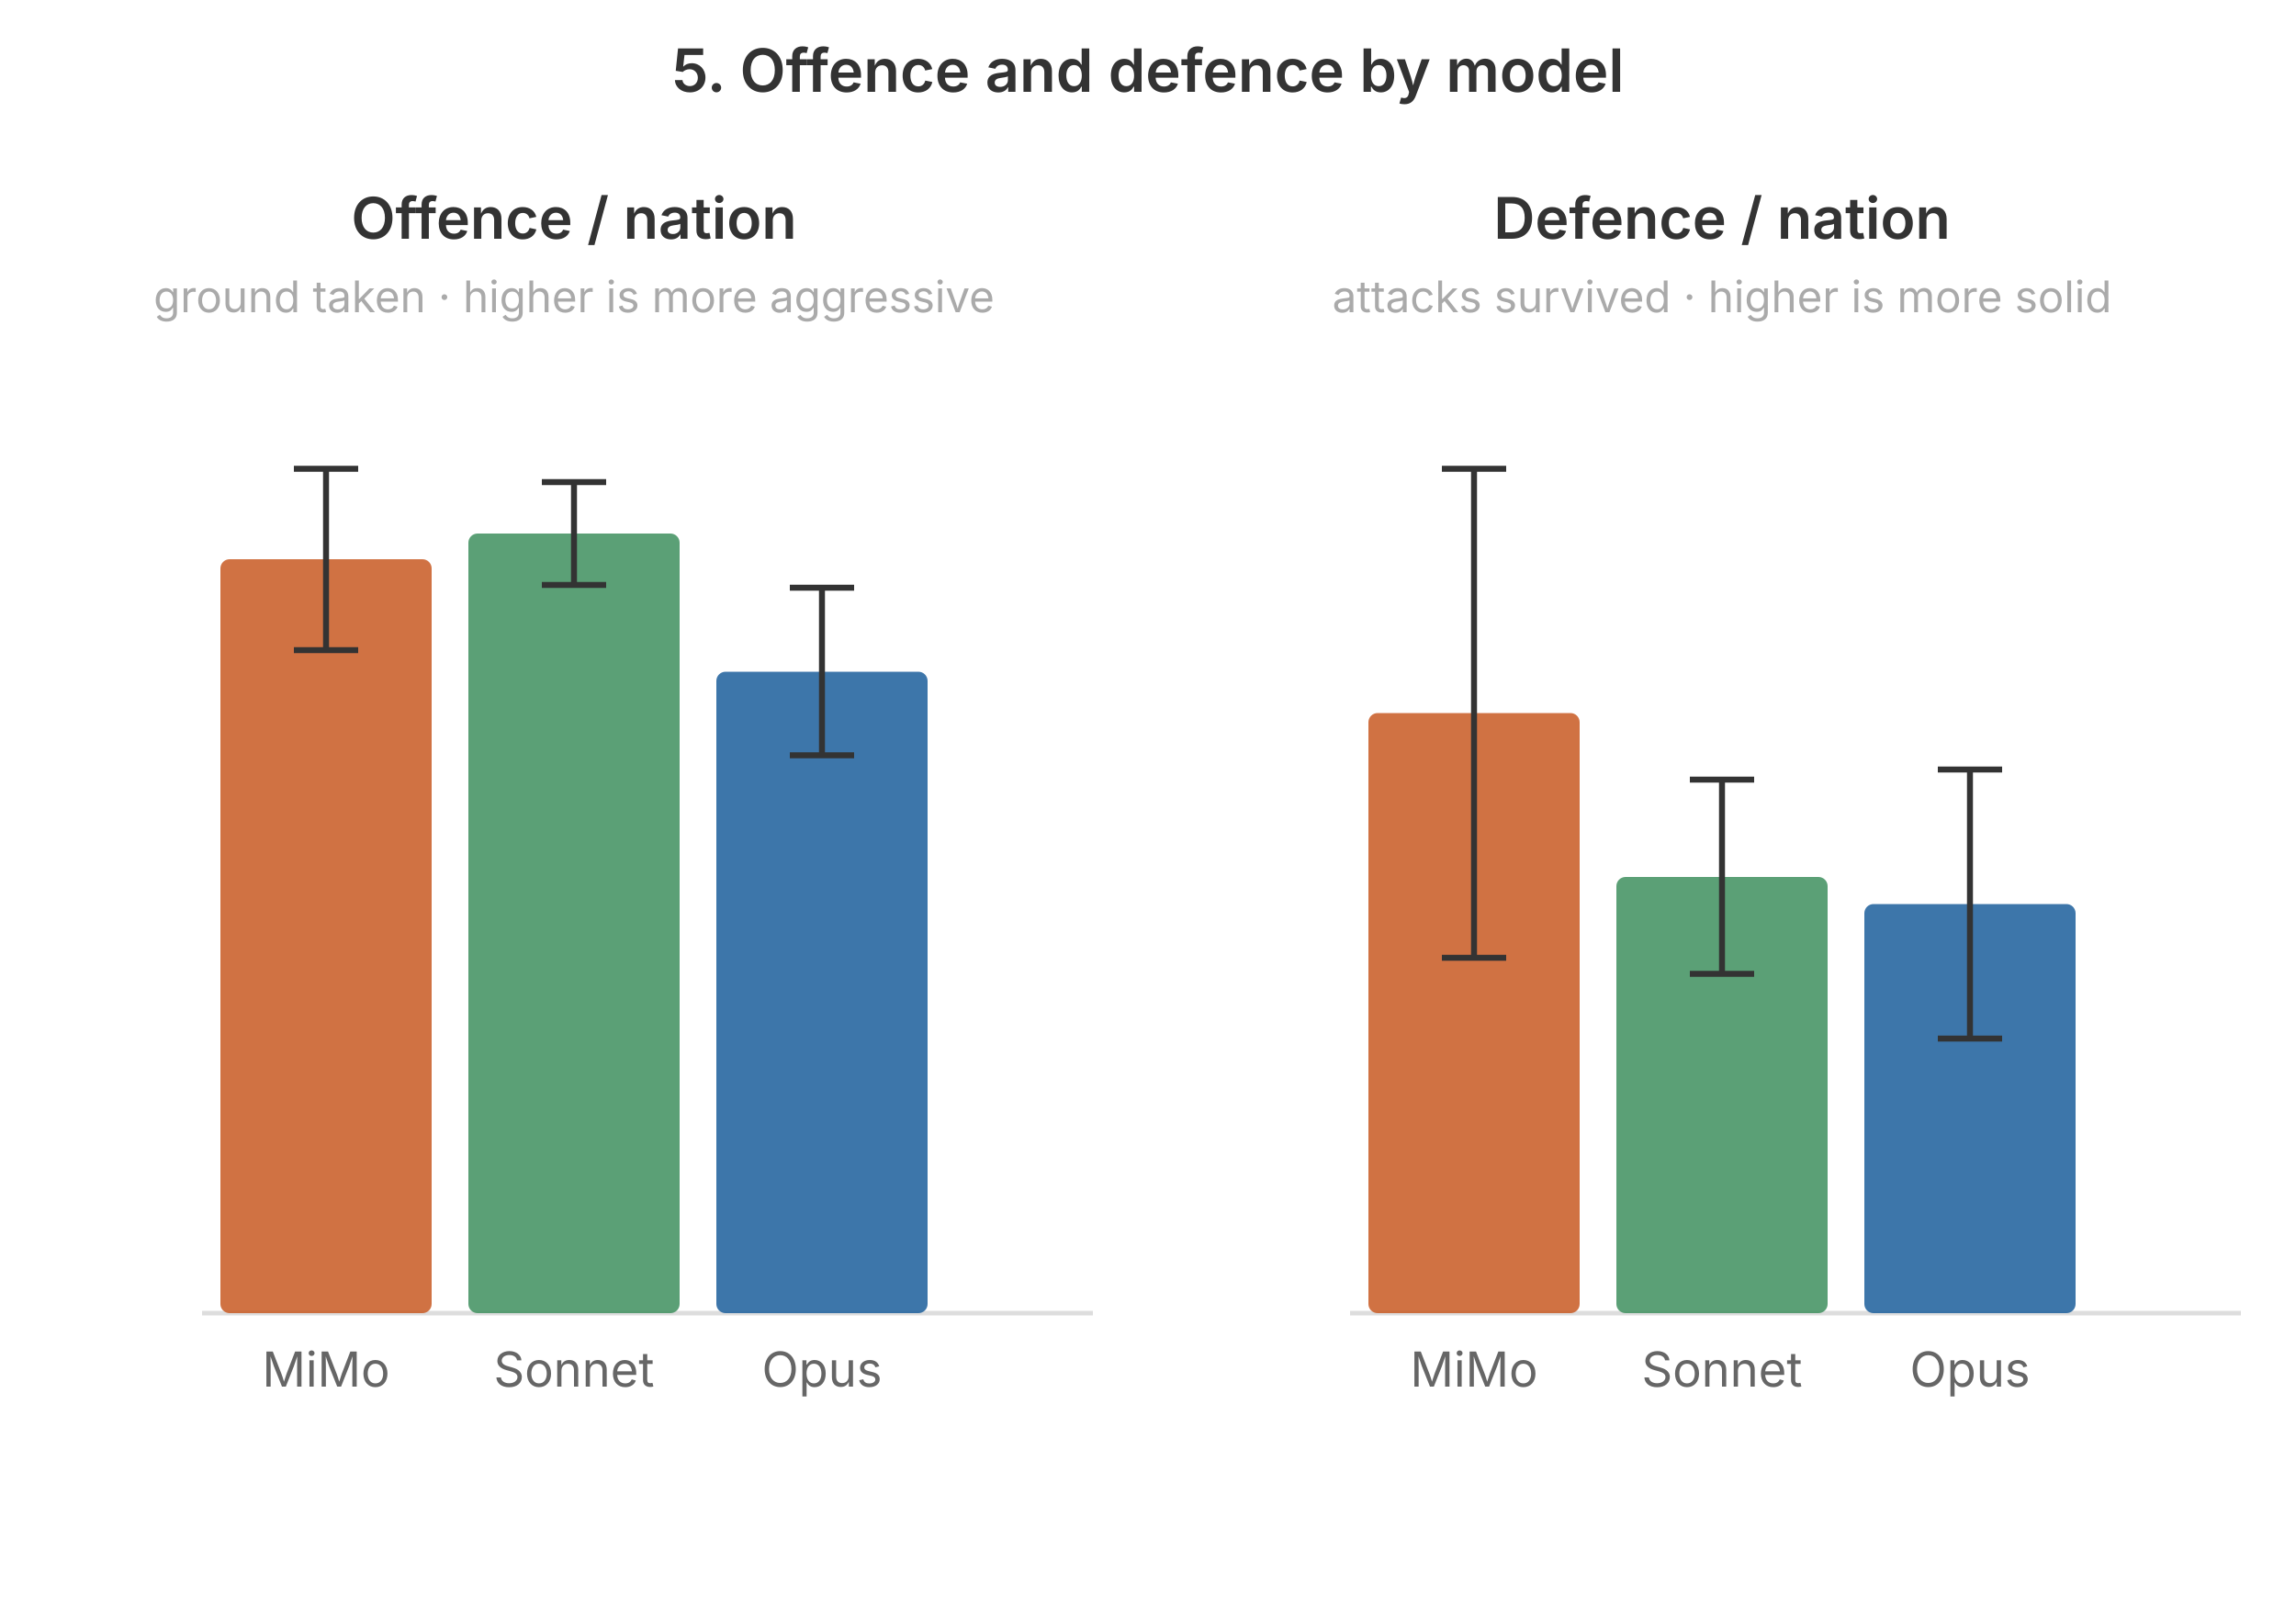
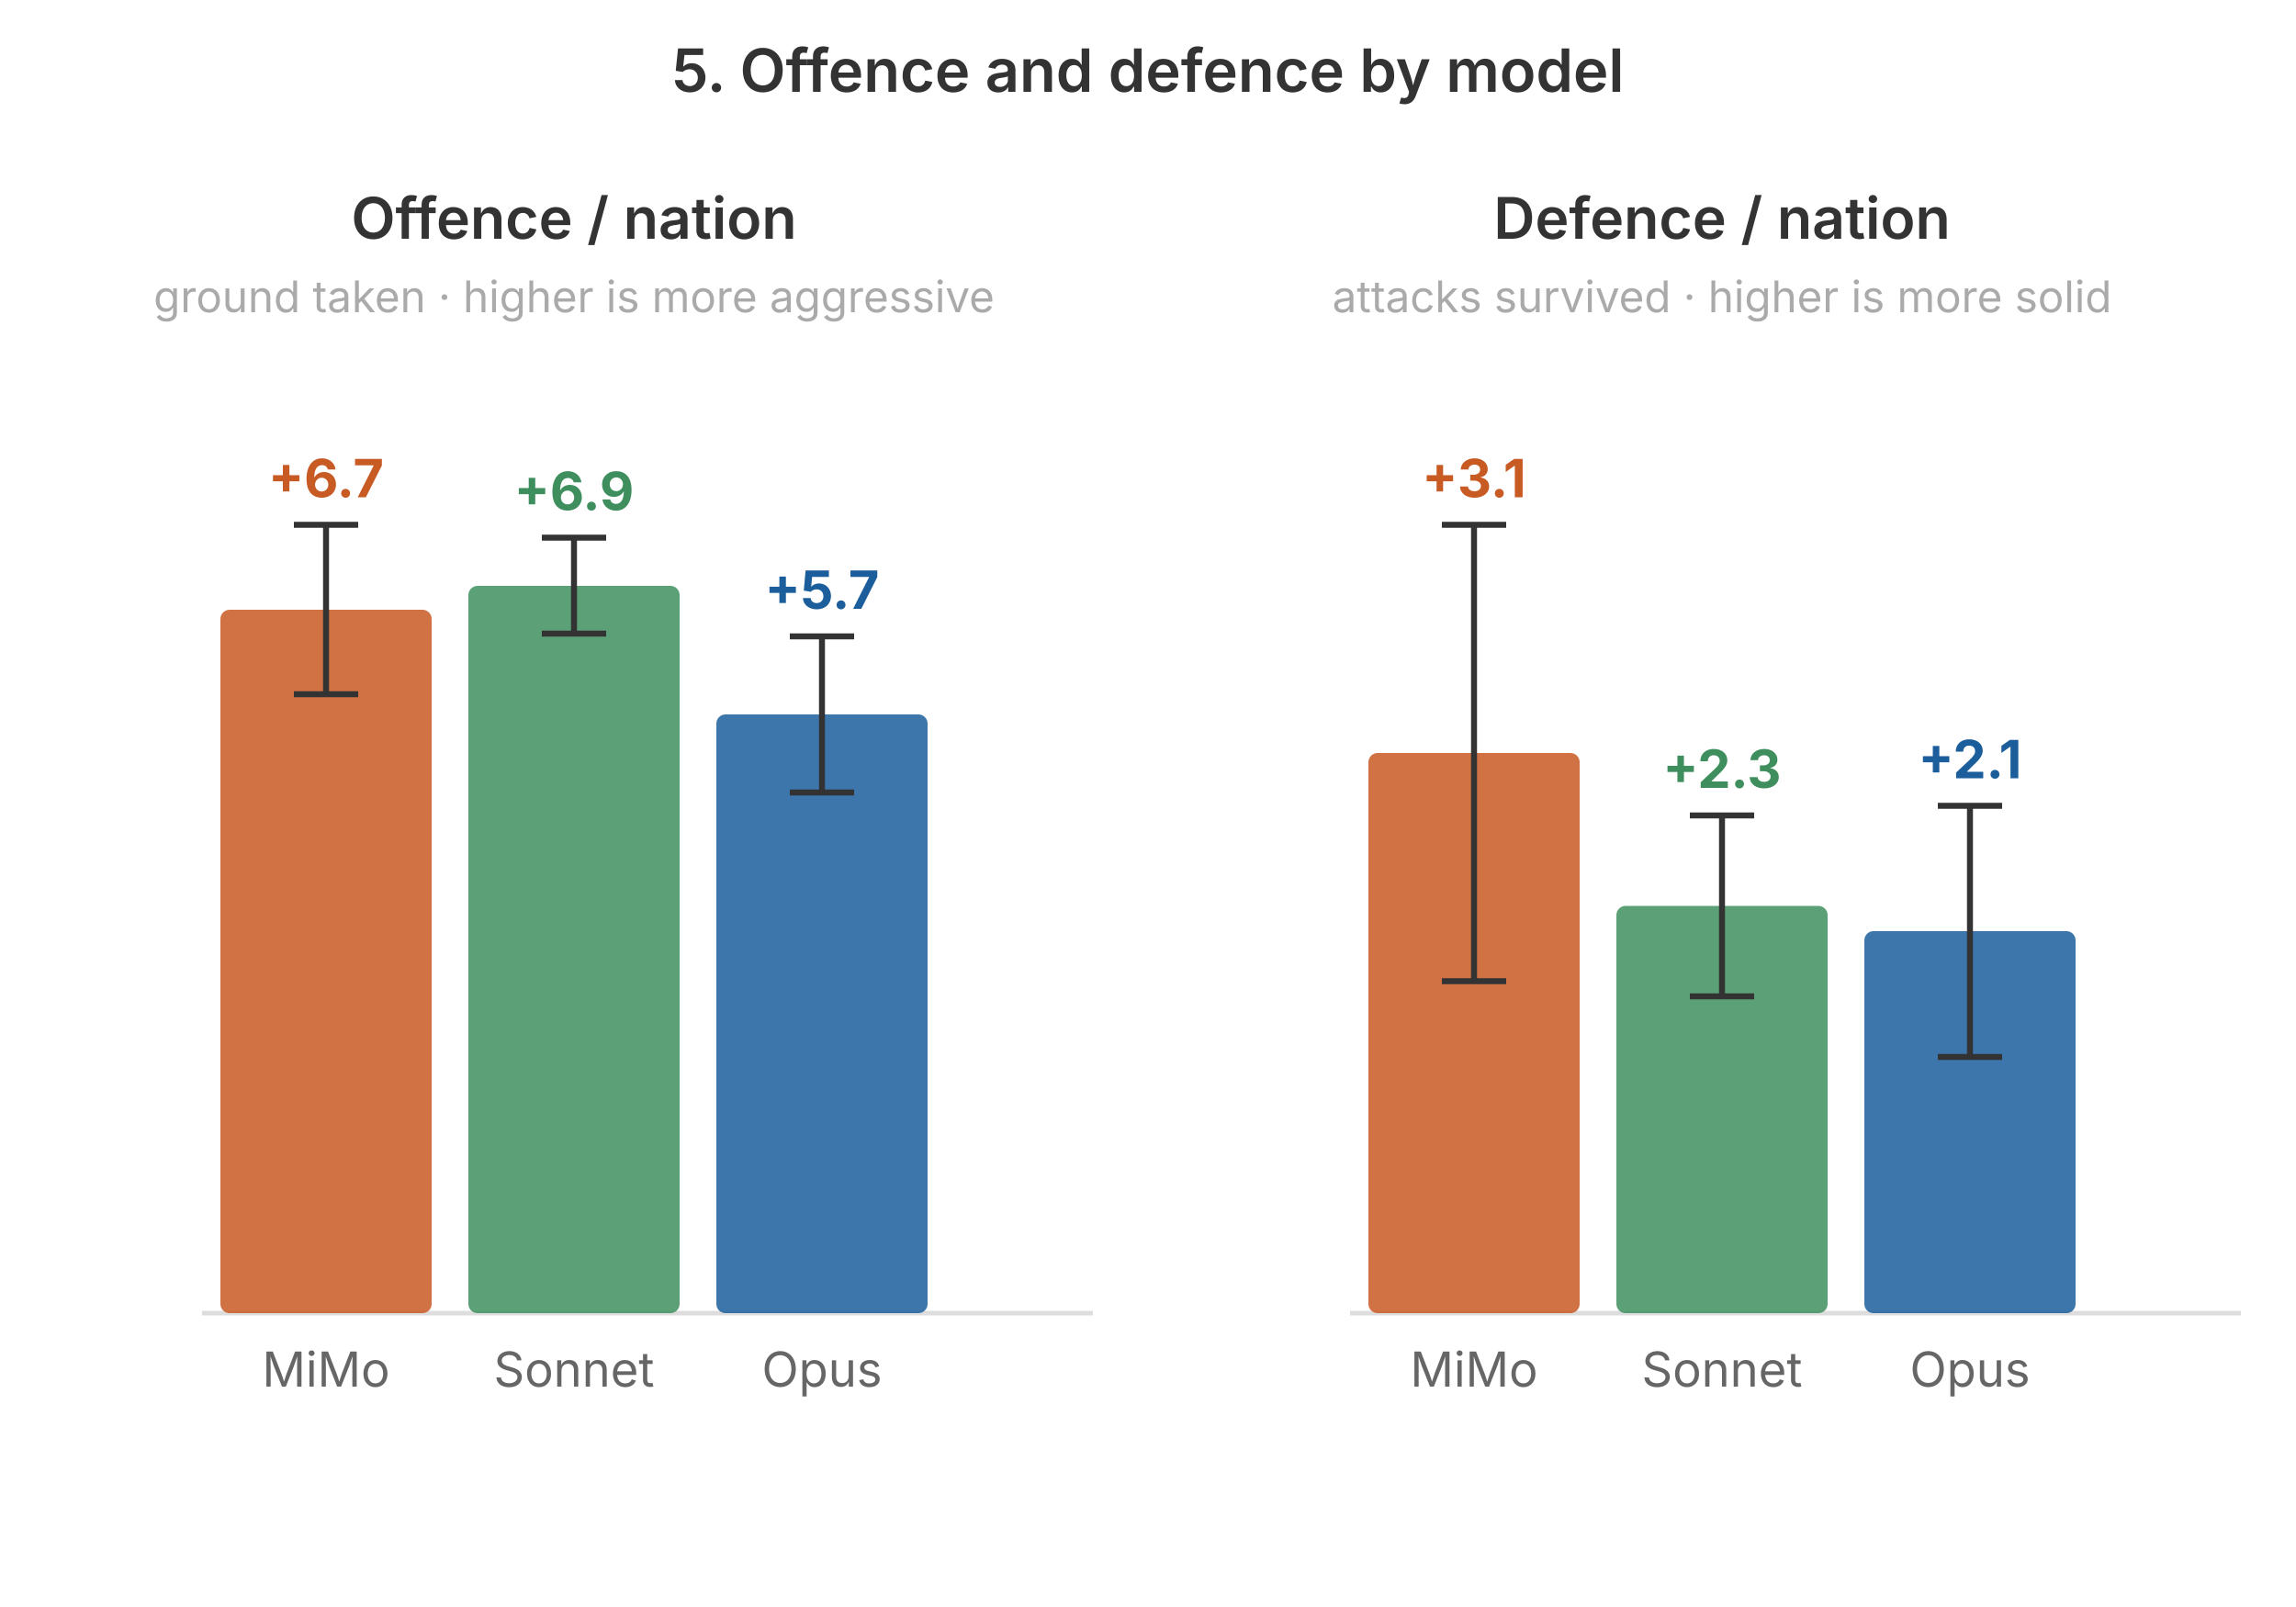
<svg xmlns="http://www.w3.org/2000/svg" viewBox="0 0 500 350" font-family="-apple-system, system-ui, sans-serif" width="500" height="350">
  <text x="250" y="20" text-anchor="middle" font-size="13" font-weight="600" fill="#333">5. Offence and defence by model</text>
  <text x="125" y="52" text-anchor="middle" font-size="12.5" font-weight="600" fill="#333">Offence / nation</text>
  <text x="125" y="68" text-anchor="middle" font-size="9.5" fill="#aaa">ground taken · higher is more aggressive</text>
  <line x1="44" y1="286" x2="238" y2="286" stroke="#ddd" stroke-width="1" />
-   <rect x="48.0" y="121.8" width="46" height="164.2" rx="2" fill="#c85a23" fill-opacity="0.85" />
-   <line x1="71.0" y1="102.1" x2="71.0" y2="141.6" stroke="#333" stroke-width="1.3" />
-   <line x1="64.0" y1="102.1" x2="78.0" y2="102.1" stroke="#333" stroke-width="1.3" />
-   <line x1="64.0" y1="141.6" x2="78.0" y2="141.6" stroke="#333" stroke-width="1.3" />
+   <rect x="48.0" y="132.8" width="46" height="153.2" rx="2" fill="#c85a23" fill-opacity="0.85" />
+   <line x1="71.0" y1="114.3" x2="71.0" y2="151.2" stroke="#333" stroke-width="1.3" />
+   <line x1="64.0" y1="114.3" x2="78.0" y2="114.3" stroke="#333" stroke-width="1.3" />
+   <line x1="64.0" y1="151.2" x2="78.0" y2="151.2" stroke="#333" stroke-width="1.3" />
+   <text x="71.0" y="108.3" text-anchor="middle" font-size="11.5" font-weight="700" fill="#c85a23">+6.7</text>
  <text x="71.0" y="302.0" text-anchor="middle" font-size="10.5" fill="#666">MiMo</text>
-   <rect x="102.0" y="116.2" width="46" height="169.8" rx="2" fill="#3f8f5e" fill-opacity="0.85" />
-   <line x1="125.0" y1="105.0" x2="125.0" y2="127.4" stroke="#333" stroke-width="1.3" />
-   <line x1="118.0" y1="105.0" x2="132.0" y2="105.0" stroke="#333" stroke-width="1.3" />
-   <line x1="118.0" y1="127.4" x2="132.0" y2="127.4" stroke="#333" stroke-width="1.3" />
+   <rect x="102.0" y="127.6" width="46" height="158.4" rx="2" fill="#3f8f5e" fill-opacity="0.85" />
+   <line x1="125.0" y1="117.1" x2="125.0" y2="138.0" stroke="#333" stroke-width="1.3" />
+   <line x1="118.0" y1="117.1" x2="132.0" y2="117.1" stroke="#333" stroke-width="1.3" />
+   <line x1="118.0" y1="138.0" x2="132.0" y2="138.0" stroke="#333" stroke-width="1.3" />
+   <text x="125.0" y="111.1" text-anchor="middle" font-size="11.5" font-weight="700" fill="#3f8f5e">+6.9</text>
  <text x="125.0" y="302.0" text-anchor="middle" font-size="10.5" fill="#666">Sonnet</text>
-   <rect x="156.0" y="146.3" width="46" height="139.7" rx="2" fill="#1b5e9b" fill-opacity="0.85" />
-   <line x1="179.0" y1="128.0" x2="179.0" y2="164.5" stroke="#333" stroke-width="1.3" />
-   <line x1="172.0" y1="128.0" x2="186.0" y2="128.0" stroke="#333" stroke-width="1.3" />
-   <line x1="172.0" y1="164.5" x2="186.0" y2="164.5" stroke="#333" stroke-width="1.3" />
+   <rect x="156.0" y="155.6" width="46" height="130.4" rx="2" fill="#1b5e9b" fill-opacity="0.85" />
+   <line x1="179.0" y1="138.6" x2="179.0" y2="172.6" stroke="#333" stroke-width="1.3" />
+   <line x1="172.0" y1="138.6" x2="186.0" y2="138.6" stroke="#333" stroke-width="1.3" />
+   <line x1="172.0" y1="172.6" x2="186.0" y2="172.6" stroke="#333" stroke-width="1.3" />
+   <text x="179.0" y="132.6" text-anchor="middle" font-size="11.5" font-weight="700" fill="#1b5e9b">+5.7</text>
  <text x="179.0" y="302.0" text-anchor="middle" font-size="10.5" fill="#666">Opus</text>
  <text x="375" y="52" text-anchor="middle" font-size="12.5" font-weight="600" fill="#333">Defence / nation</text>
  <text x="375" y="68" text-anchor="middle" font-size="9.5" fill="#aaa">attacks survived · higher is more solid</text>
  <line x1="294" y1="286" x2="488" y2="286" stroke="#ddd" stroke-width="1" />
-   <rect x="298.0" y="155.3" width="46" height="130.7" rx="2" fill="#c85a23" fill-opacity="0.85" />
-   <line x1="321.0" y1="102.1" x2="321.0" y2="208.6" stroke="#333" stroke-width="1.3" />
-   <line x1="314.0" y1="102.1" x2="328.0" y2="102.1" stroke="#333" stroke-width="1.3" />
-   <line x1="314.0" y1="208.6" x2="328.0" y2="208.6" stroke="#333" stroke-width="1.3" />
+   <rect x="298.0" y="164.0" width="46" height="122.0" rx="2" fill="#c85a23" fill-opacity="0.85" />
+   <line x1="321.0" y1="114.3" x2="321.0" y2="213.7" stroke="#333" stroke-width="1.3" />
+   <line x1="314.0" y1="114.3" x2="328.0" y2="114.3" stroke="#333" stroke-width="1.3" />
+   <line x1="314.0" y1="213.7" x2="328.0" y2="213.7" stroke="#333" stroke-width="1.3" />
+   <text x="321.0" y="108.3" text-anchor="middle" font-size="11.5" font-weight="700" fill="#c85a23">+3.1</text>
  <text x="321.0" y="302.0" text-anchor="middle" font-size="10.5" fill="#666">MiMo</text>
-   <rect x="352.0" y="191.0" width="46" height="95.0" rx="2" fill="#3f8f5e" fill-opacity="0.85" />
-   <line x1="375.0" y1="169.8" x2="375.0" y2="212.1" stroke="#333" stroke-width="1.3" />
-   <line x1="368.0" y1="169.8" x2="382.0" y2="169.8" stroke="#333" stroke-width="1.3" />
-   <line x1="368.0" y1="212.1" x2="382.0" y2="212.1" stroke="#333" stroke-width="1.3" />
+   <rect x="352.0" y="197.3" width="46" height="88.7" rx="2" fill="#3f8f5e" fill-opacity="0.85" />
+   <line x1="375.0" y1="177.6" x2="375.0" y2="217.0" stroke="#333" stroke-width="1.3" />
+   <line x1="368.0" y1="177.6" x2="382.0" y2="177.6" stroke="#333" stroke-width="1.3" />
+   <line x1="368.0" y1="217.0" x2="382.0" y2="217.0" stroke="#333" stroke-width="1.3" />
+   <text x="375.0" y="171.6" text-anchor="middle" font-size="11.5" font-weight="700" fill="#3f8f5e">+2.3</text>
  <text x="375.0" y="302.0" text-anchor="middle" font-size="10.5" fill="#666">Sonnet</text>
-   <rect x="406.0" y="196.9" width="46" height="89.1" rx="2" fill="#1b5e9b" fill-opacity="0.85" />
-   <line x1="429.0" y1="167.6" x2="429.0" y2="226.2" stroke="#333" stroke-width="1.3" />
-   <line x1="422.0" y1="167.6" x2="436.0" y2="167.6" stroke="#333" stroke-width="1.3" />
-   <line x1="422.0" y1="226.2" x2="436.0" y2="226.2" stroke="#333" stroke-width="1.3" />
+   <rect x="406.0" y="202.8" width="46" height="83.2" rx="2" fill="#1b5e9b" fill-opacity="0.85" />
+   <line x1="429.0" y1="175.5" x2="429.0" y2="230.2" stroke="#333" stroke-width="1.3" />
+   <line x1="422.0" y1="175.5" x2="436.0" y2="175.5" stroke="#333" stroke-width="1.3" />
+   <line x1="422.0" y1="230.2" x2="436.0" y2="230.2" stroke="#333" stroke-width="1.3" />
+   <text x="429.0" y="169.5" text-anchor="middle" font-size="11.5" font-weight="700" fill="#1b5e9b">+2.1</text>
  <text x="429.0" y="302.0" text-anchor="middle" font-size="10.5" fill="#666">Opus</text>
</svg>
